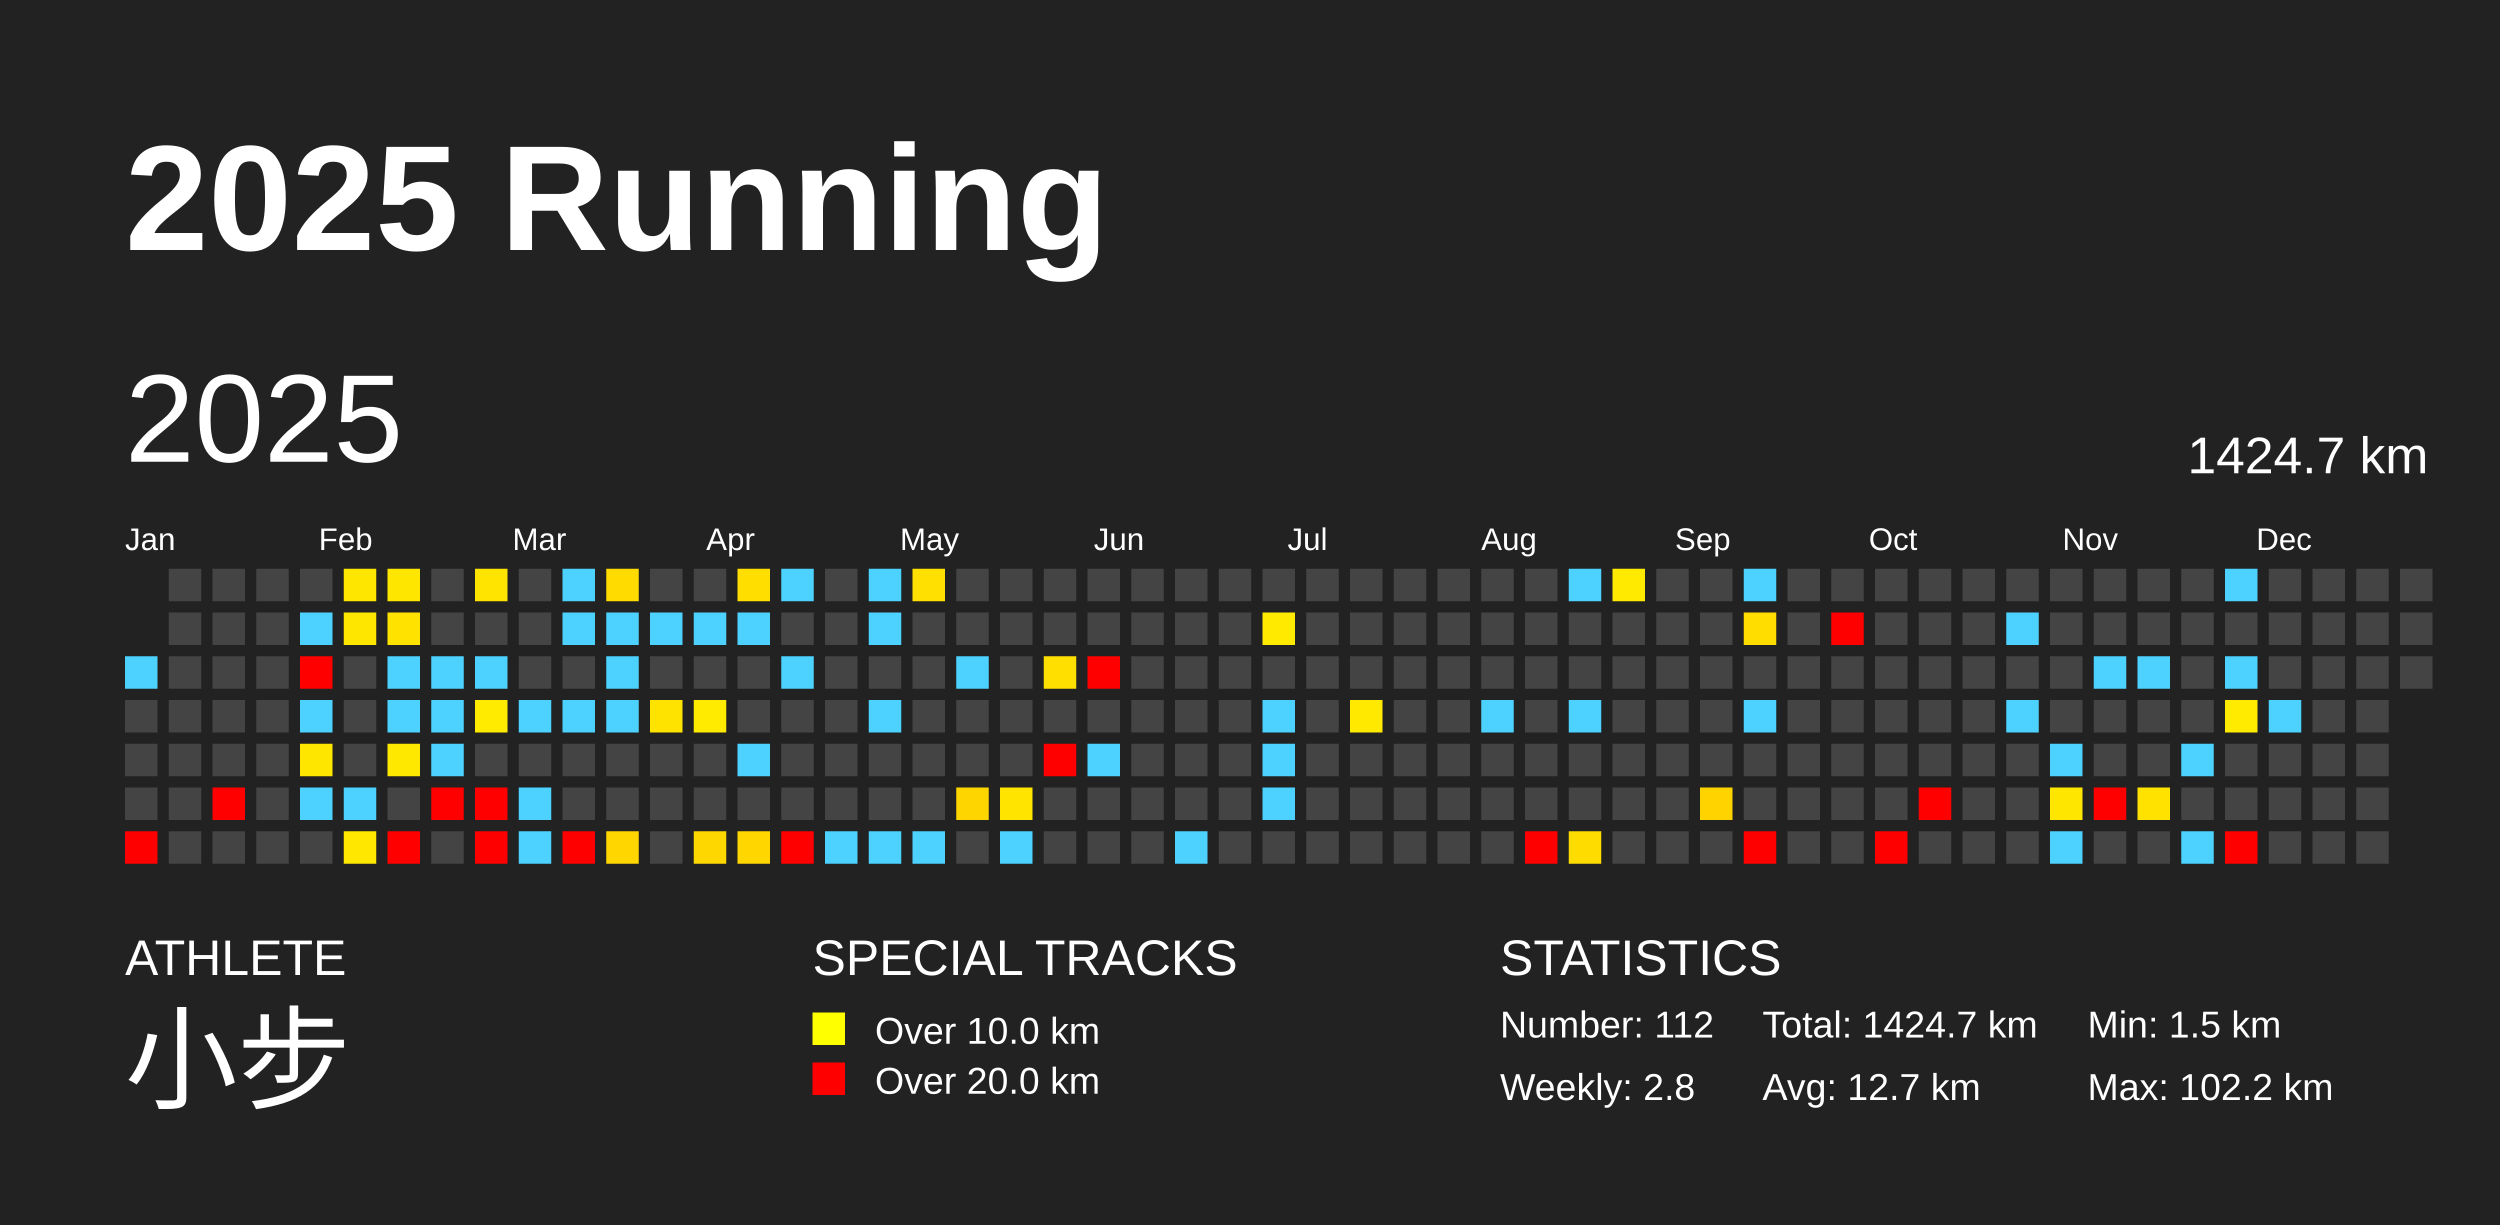
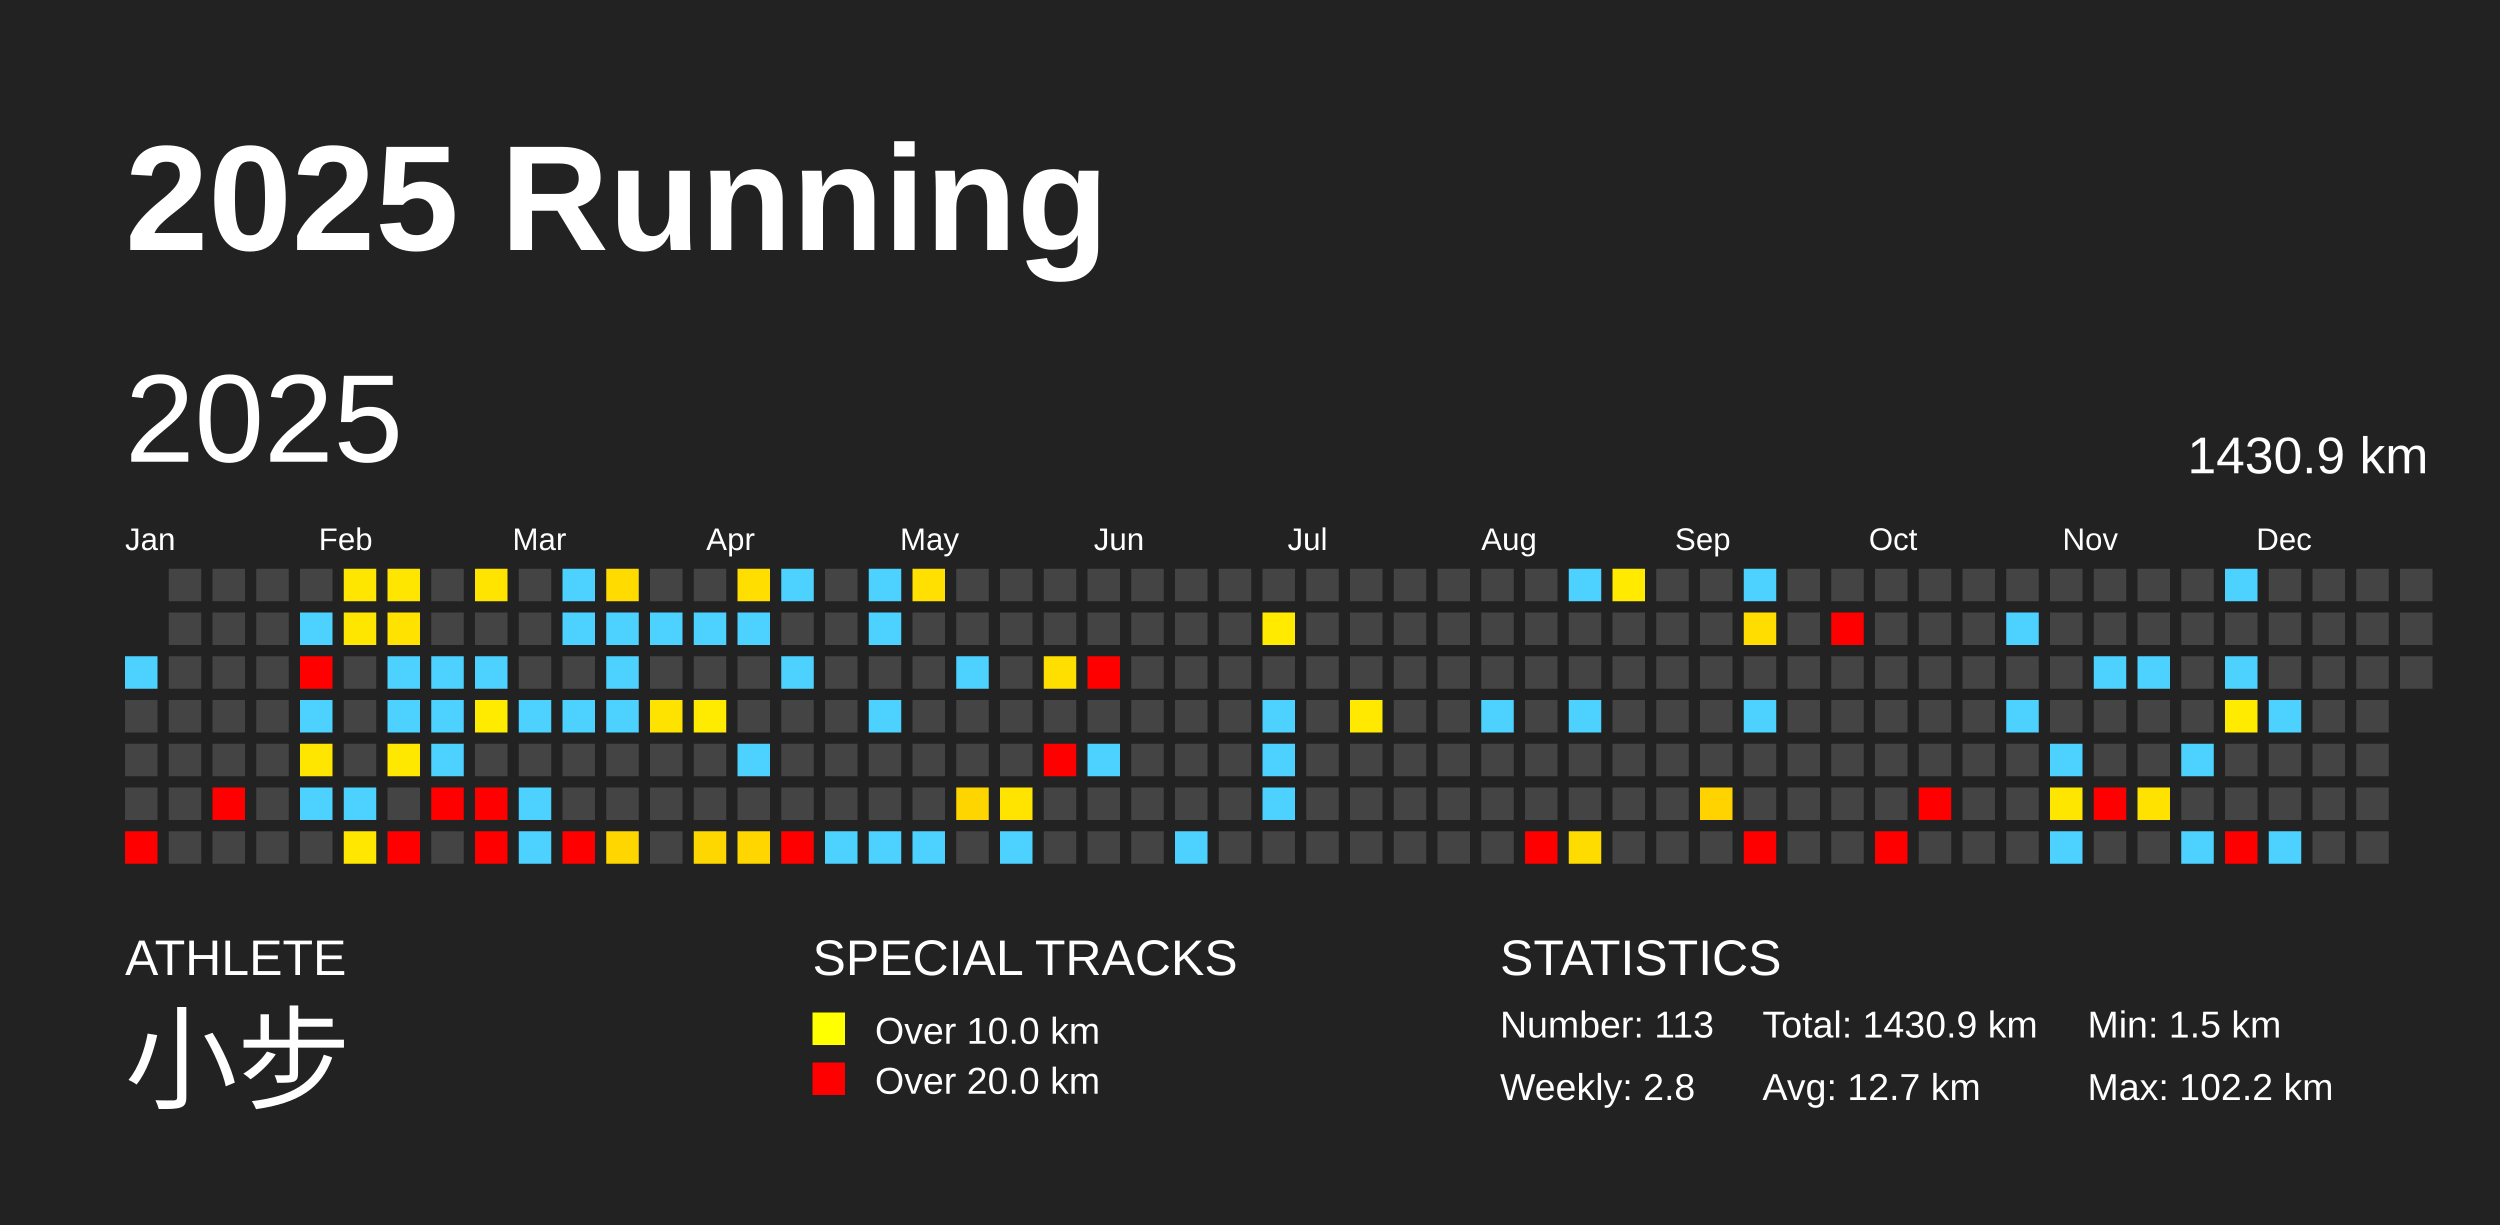
<svg xmlns="http://www.w3.org/2000/svg" baseProfile="full" height="98mm" version="1.1" viewBox="0,0,200,98" width="200mm">
  <defs />
  <rect fill="#222222" height="98" width="200" x="0" y="0" />
  <text fill="#FFFFFF" style="font-size:12px; font-family:Arial; font-weight:bold;" x="10" y="20">2025 Running</text>
  <text fill="#FFFFFF" style="font-size:4px; font-family:Arial" x="10" y="78">ATHLETE</text>
  <text fill="#FFFFFF" style="font-size:9px; font-family:Arial" x="10" y="88">小步</text>
  <text fill="#FFFFFF" style="font-size:4px; font-family:Arial" x="65" y="78">SPECIAL TRACKS</text>
  <rect fill="yellow" height="2.6" width="2.6" x="65" y="81" />
  <text fill="#FFFFFF" style="font-size:3px; font-family:Arial" x="70" y="83.5">Over 10.0 km</text>
  <rect fill="red" height="2.6" width="2.6" x="65" y="85" />
  <text fill="#FFFFFF" style="font-size:3px; font-family:Arial" x="70" y="87.5">Over 20.0 km</text>
  <text fill="#FFFFFF" style="font-size:4px; font-family:Arial" x="120" y="78">STATISTICS</text>
-   <text fill="#FFFFFF" style="font-size:3px; font-family:Arial" x="120" y="83">Number: 112</text>
+   <text fill="#FFFFFF" style="font-size:3px; font-family:Arial" x="120" y="83">Number: 113</text>
  <text fill="#FFFFFF" style="font-size:3px; font-family:Arial" x="120" y="88">Weekly: 2.8</text>
-   <text fill="#FFFFFF" style="font-size:3px; font-family:Arial" x="141" y="83">Total: 1424.7 km</text>
+   <text fill="#FFFFFF" style="font-size:3px; font-family:Arial" x="141" y="83">Total: 1430.9 km</text>
  <text fill="#FFFFFF" style="font-size:3px; font-family:Arial" x="141" y="88">Avg: 12.7 km</text>
  <text fill="#FFFFFF" style="font-size:3px; font-family:Arial" x="167" y="83">Min: 1.5 km</text>
  <text fill="#FFFFFF" style="font-size:3px; font-family:Arial" x="167" y="88">Max: 102.2 km</text>
  <text dominant-baseline="hanging" fill="#FFFFFF" style="font-size:10.0px; font-family:Arial;" x="10" y="30">2025</text>
-   <text dominant-baseline="hanging" fill="#FFFFFF" style="font-size:4.125px; font-family:Arial;" x="175" y="35">1424.7 km</text>
+   <text dominant-baseline="hanging" fill="#FFFFFF" style="font-size:4.125px; font-family:Arial;" x="175" y="35">1430.9 km</text>
  <text fill="#FFFFFF" style="font-size:2.5px; font-family:Arial" x="10.0" y="44">Jan</text>
  <text fill="#FFFFFF" style="font-size:2.5px; font-family:Arial" x="25.5" y="44">Feb</text>
  <text fill="#FFFFFF" style="font-size:2.5px; font-family:Arial" x="41.0" y="44">Mar</text>
  <text fill="#FFFFFF" style="font-size:2.5px; font-family:Arial" x="56.5" y="44">Apr</text>
  <text fill="#FFFFFF" style="font-size:2.5px; font-family:Arial" x="72.0" y="44">May</text>
  <text fill="#FFFFFF" style="font-size:2.5px; font-family:Arial" x="87.5" y="44">Jun</text>
  <text fill="#FFFFFF" style="font-size:2.5px; font-family:Arial" x="103.0" y="44">Jul</text>
  <text fill="#FFFFFF" style="font-size:2.5px; font-family:Arial" x="118.5" y="44">Aug</text>
  <text fill="#FFFFFF" style="font-size:2.5px; font-family:Arial" x="134.0" y="44">Sep</text>
  <text fill="#FFFFFF" style="font-size:2.5px; font-family:Arial" x="149.5" y="44">Oct</text>
  <text fill="#FFFFFF" style="font-size:2.5px; font-family:Arial" x="165.0" y="44">Nov</text>
  <text fill="#FFFFFF" style="font-size:2.5px; font-family:Arial" x="180.5" y="44">Dec</text>
  <rect fill="#4dd2ff" height="2.6" width="2.6" x="10.0" y="52.5" />
  <rect fill="#444444" height="2.6" width="2.6" x="10.0" y="56.0" />
  <rect fill="#444444" height="2.6" width="2.6" x="10.0" y="59.5" />
  <rect fill="#444444" height="2.6" width="2.6" x="10.0" y="63.0" />
  <rect fill="red" height="2.6" width="2.6" x="10.0" y="66.5" />
  <rect fill="#444444" height="2.6" width="2.6" x="13.5" y="45.5" />
  <rect fill="#444444" height="2.6" width="2.6" x="13.5" y="49.0" />
  <rect fill="#444444" height="2.6" width="2.6" x="13.5" y="52.5" />
  <rect fill="#444444" height="2.6" width="2.6" x="13.5" y="56.0" />
  <rect fill="#444444" height="2.6" width="2.6" x="13.5" y="59.5" />
  <rect fill="#444444" height="2.6" width="2.6" x="13.5" y="63.0" />
  <rect fill="#444444" height="2.6" width="2.6" x="13.5" y="66.5" />
  <rect fill="#444444" height="2.6" width="2.6" x="17.0" y="45.5" />
  <rect fill="#444444" height="2.6" width="2.6" x="17.0" y="49.0" />
  <rect fill="#444444" height="2.6" width="2.6" x="17.0" y="52.5" />
  <rect fill="#444444" height="2.6" width="2.6" x="17.0" y="56.0" />
  <rect fill="#444444" height="2.6" width="2.6" x="17.0" y="59.5" />
  <rect fill="red" height="2.6" width="2.6" x="17.0" y="63.0" />
  <rect fill="#444444" height="2.6" width="2.6" x="17.0" y="66.5" />
  <rect fill="#444444" height="2.6" width="2.6" x="20.5" y="45.5" />
  <rect fill="#444444" height="2.6" width="2.6" x="20.5" y="49.0" />
  <rect fill="#444444" height="2.6" width="2.6" x="20.5" y="52.5" />
  <rect fill="#444444" height="2.6" width="2.6" x="20.5" y="56.0" />
  <rect fill="#444444" height="2.6" width="2.6" x="20.5" y="59.5" />
  <rect fill="#444444" height="2.6" width="2.6" x="20.5" y="63.0" />
  <rect fill="#444444" height="2.6" width="2.6" x="20.5" y="66.5" />
  <rect fill="#444444" height="2.6" width="2.6" x="24.0" y="45.5" />
  <rect fill="#4dd2ff" height="2.6" width="2.6" x="24.0" y="49.0" />
  <rect fill="red" height="2.6" width="2.6" x="24.0" y="52.5" />
  <rect fill="#4dd2ff" height="2.6" width="2.6" x="24.0" y="56.0" />
  <rect fill="#ffe600" height="2.6" width="2.6" x="24.0" y="59.5" />
  <rect fill="#4dd2ff" height="2.6" width="2.6" x="24.0" y="63.0" />
  <rect fill="#444444" height="2.6" width="2.6" x="24.0" y="66.5" />
  <rect fill="#ffe600" height="2.6" width="2.6" x="27.5" y="45.5" />
  <rect fill="#ffe600" height="2.6" width="2.6" x="27.5" y="49.0" />
  <rect fill="#444444" height="2.6" width="2.6" x="27.5" y="52.5" />
  <rect fill="#444444" height="2.6" width="2.6" x="27.5" y="56.0" />
  <rect fill="#444444" height="2.6" width="2.6" x="27.5" y="59.5" />
  <rect fill="#4dd2ff" height="2.6" width="2.6" x="27.5" y="63.0" />
  <rect fill="#ffe700" height="2.6" width="2.6" x="27.5" y="66.5" />
  <rect fill="#ffe600" height="2.6" width="2.6" x="31.0" y="45.5" />
  <rect fill="#ffe200" height="2.6" width="2.6" x="31.0" y="49.0" />
  <rect fill="#4dd2ff" height="2.6" width="2.6" x="31.0" y="52.5" />
  <rect fill="#4dd2ff" height="2.6" width="2.6" x="31.0" y="56.0" />
  <rect fill="#ffe800" height="2.6" width="2.6" x="31.0" y="59.5" />
  <rect fill="#444444" height="2.6" width="2.6" x="31.0" y="63.0" />
  <rect fill="red" height="2.6" width="2.6" x="31.0" y="66.5" />
  <rect fill="#444444" height="2.6" width="2.6" x="34.5" y="45.5" />
  <rect fill="#444444" height="2.6" width="2.6" x="34.5" y="49.0" />
  <rect fill="#4dd2ff" height="2.6" width="2.6" x="34.5" y="52.5" />
  <rect fill="#4dd2ff" height="2.6" width="2.6" x="34.5" y="56.0" />
  <rect fill="#4dd2ff" height="2.6" width="2.6" x="34.5" y="59.5" />
  <rect fill="red" height="2.6" width="2.6" x="34.5" y="63.0" />
  <rect fill="#444444" height="2.6" width="2.6" x="34.5" y="66.5" />
  <rect fill="#ffe400" height="2.6" width="2.6" x="38.0" y="45.5" />
  <rect fill="#444444" height="2.6" width="2.6" x="38.0" y="49.0" />
  <rect fill="#4dd2ff" height="2.6" width="2.6" x="38.0" y="52.5" />
  <rect fill="#ffeb00" height="2.6" width="2.6" x="38.0" y="56.0" />
  <rect fill="#444444" height="2.6" width="2.6" x="38.0" y="59.5" />
  <rect fill="red" height="2.6" width="2.6" x="38.0" y="63.0" />
  <rect fill="red" height="2.6" width="2.6" x="38.0" y="66.5" />
  <rect fill="#444444" height="2.6" width="2.6" x="41.5" y="45.5" />
  <rect fill="#444444" height="2.6" width="2.6" x="41.5" y="49.0" />
  <rect fill="#444444" height="2.6" width="2.6" x="41.5" y="52.5" />
  <rect fill="#4dd2ff" height="2.6" width="2.6" x="41.5" y="56.0" />
  <rect fill="#444444" height="2.6" width="2.6" x="41.5" y="59.5" />
  <rect fill="#4dd2ff" height="2.6" width="2.6" x="41.5" y="63.0" />
  <rect fill="#4dd2ff" height="2.6" width="2.6" x="41.5" y="66.5" />
  <rect fill="#4dd2ff" height="2.6" width="2.6" x="45.0" y="45.5" />
  <rect fill="#4dd2ff" height="2.6" width="2.6" x="45.0" y="49.0" />
  <rect fill="#444444" height="2.6" width="2.6" x="45.0" y="52.5" />
  <rect fill="#4dd2ff" height="2.6" width="2.6" x="45.0" y="56.0" />
  <rect fill="#444444" height="2.6" width="2.6" x="45.0" y="59.5" />
  <rect fill="#444444" height="2.6" width="2.6" x="45.0" y="63.0" />
  <rect fill="red" height="2.6" width="2.6" x="45.0" y="66.5" />
  <rect fill="#ffdb00" height="2.6" width="2.6" x="48.5" y="45.5" />
  <rect fill="#4dd2ff" height="2.6" width="2.6" x="48.5" y="49.0" />
  <rect fill="#4dd2ff" height="2.6" width="2.6" x="48.5" y="52.5" />
  <rect fill="#4dd2ff" height="2.6" width="2.6" x="48.5" y="56.0" />
  <rect fill="#444444" height="2.6" width="2.6" x="48.5" y="59.5" />
  <rect fill="#444444" height="2.6" width="2.6" x="48.5" y="63.0" />
  <rect fill="#ffd600" height="2.6" width="2.6" x="48.5" y="66.5" />
  <rect fill="#444444" height="2.6" width="2.6" x="52.0" y="45.5" />
  <rect fill="#4dd2ff" height="2.6" width="2.6" x="52.0" y="49.0" />
  <rect fill="#444444" height="2.6" width="2.6" x="52.0" y="52.5" />
  <rect fill="#ffe300" height="2.6" width="2.6" x="52.0" y="56.0" />
  <rect fill="#444444" height="2.6" width="2.6" x="52.0" y="59.5" />
  <rect fill="#444444" height="2.6" width="2.6" x="52.0" y="63.0" />
  <rect fill="#444444" height="2.6" width="2.6" x="52.0" y="66.5" />
  <rect fill="#444444" height="2.6" width="2.6" x="55.5" y="45.5" />
  <rect fill="#4dd2ff" height="2.6" width="2.6" x="55.5" y="49.0" />
  <rect fill="#444444" height="2.6" width="2.6" x="55.5" y="52.5" />
  <rect fill="#ffeb00" height="2.6" width="2.6" x="55.5" y="56.0" />
  <rect fill="#444444" height="2.6" width="2.6" x="55.5" y="59.5" />
  <rect fill="#444444" height="2.6" width="2.6" x="55.5" y="63.0" />
  <rect fill="#ffd700" height="2.6" width="2.6" x="55.5" y="66.5" />
  <rect fill="#ffde00" height="2.6" width="2.6" x="59.0" y="45.5" />
  <rect fill="#4dd2ff" height="2.6" width="2.6" x="59.0" y="49.0" />
  <rect fill="#444444" height="2.6" width="2.6" x="59.0" y="52.5" />
  <rect fill="#444444" height="2.6" width="2.6" x="59.0" y="56.0" />
  <rect fill="#4dd2ff" height="2.6" width="2.6" x="59.0" y="59.5" />
  <rect fill="#444444" height="2.6" width="2.6" x="59.0" y="63.0" />
  <rect fill="#ffd600" height="2.6" width="2.6" x="59.0" y="66.5" />
  <rect fill="#4dd2ff" height="2.6" width="2.6" x="62.5" y="45.5" />
  <rect fill="#444444" height="2.6" width="2.6" x="62.5" y="49.0" />
  <rect fill="#4dd2ff" height="2.6" width="2.6" x="62.5" y="52.5" />
  <rect fill="#444444" height="2.6" width="2.6" x="62.5" y="56.0" />
  <rect fill="#444444" height="2.6" width="2.6" x="62.5" y="59.5" />
  <rect fill="#444444" height="2.6" width="2.6" x="62.5" y="63.0" />
  <rect fill="red" height="2.6" width="2.6" x="62.5" y="66.5" />
  <rect fill="#444444" height="2.6" width="2.6" x="66.0" y="45.5" />
  <rect fill="#444444" height="2.6" width="2.6" x="66.0" y="49.0" />
  <rect fill="#444444" height="2.6" width="2.6" x="66.0" y="52.5" />
  <rect fill="#444444" height="2.6" width="2.6" x="66.0" y="56.0" />
  <rect fill="#444444" height="2.6" width="2.6" x="66.0" y="59.5" />
  <rect fill="#444444" height="2.6" width="2.6" x="66.0" y="63.0" />
  <rect fill="#4dd2ff" height="2.6" width="2.6" x="66.0" y="66.5" />
  <rect fill="#4dd2ff" height="2.6" width="2.6" x="69.5" y="45.5" />
  <rect fill="#4dd2ff" height="2.6" width="2.6" x="69.5" y="49.0" />
  <rect fill="#444444" height="2.6" width="2.6" x="69.5" y="52.5" />
  <rect fill="#4dd2ff" height="2.6" width="2.6" x="69.5" y="56.0" />
  <rect fill="#444444" height="2.6" width="2.6" x="69.5" y="59.5" />
  <rect fill="#444444" height="2.6" width="2.6" x="69.5" y="63.0" />
  <rect fill="#4dd2ff" height="2.6" width="2.6" x="69.5" y="66.5" />
  <rect fill="#ffe000" height="2.6" width="2.6" x="73.0" y="45.5" />
  <rect fill="#444444" height="2.6" width="2.6" x="73.0" y="49.0" />
  <rect fill="#444444" height="2.6" width="2.6" x="73.0" y="52.5" />
  <rect fill="#444444" height="2.6" width="2.6" x="73.0" y="56.0" />
  <rect fill="#444444" height="2.6" width="2.6" x="73.0" y="59.5" />
  <rect fill="#444444" height="2.6" width="2.6" x="73.0" y="63.0" />
  <rect fill="#4dd2ff" height="2.6" width="2.6" x="73.0" y="66.5" />
  <rect fill="#444444" height="2.6" width="2.6" x="76.5" y="45.5" />
  <rect fill="#444444" height="2.6" width="2.6" x="76.5" y="49.0" />
  <rect fill="#4dd2ff" height="2.6" width="2.6" x="76.5" y="52.5" />
  <rect fill="#444444" height="2.6" width="2.6" x="76.5" y="56.0" />
  <rect fill="#444444" height="2.6" width="2.6" x="76.5" y="59.5" />
  <rect fill="#ffd500" height="2.6" width="2.6" x="76.5" y="63.0" />
  <rect fill="#444444" height="2.6" width="2.6" x="76.5" y="66.5" />
  <rect fill="#444444" height="2.6" width="2.6" x="80.0" y="45.5" />
  <rect fill="#444444" height="2.6" width="2.6" x="80.0" y="49.0" />
  <rect fill="#444444" height="2.6" width="2.6" x="80.0" y="52.5" />
  <rect fill="#444444" height="2.6" width="2.6" x="80.0" y="56.0" />
  <rect fill="#444444" height="2.6" width="2.6" x="80.0" y="59.5" />
  <rect fill="#ffe400" height="2.6" width="2.6" x="80.0" y="63.0" />
  <rect fill="#4dd2ff" height="2.6" width="2.6" x="80.0" y="66.5" />
  <rect fill="#444444" height="2.6" width="2.6" x="83.5" y="45.5" />
  <rect fill="#444444" height="2.6" width="2.6" x="83.5" y="49.0" />
  <rect fill="#ffdf00" height="2.6" width="2.6" x="83.5" y="52.5" />
  <rect fill="#444444" height="2.6" width="2.6" x="83.5" y="56.0" />
  <rect fill="red" height="2.6" width="2.6" x="83.5" y="59.5" />
  <rect fill="#444444" height="2.6" width="2.6" x="83.5" y="63.0" />
  <rect fill="#444444" height="2.6" width="2.6" x="83.5" y="66.5" />
  <rect fill="#444444" height="2.6" width="2.6" x="87.0" y="45.5" />
  <rect fill="#444444" height="2.6" width="2.6" x="87.0" y="49.0" />
  <rect fill="red" height="2.6" width="2.6" x="87.0" y="52.5" />
  <rect fill="#444444" height="2.6" width="2.6" x="87.0" y="56.0" />
  <rect fill="#4dd2ff" height="2.6" width="2.6" x="87.0" y="59.5" />
  <rect fill="#444444" height="2.6" width="2.6" x="87.0" y="63.0" />
  <rect fill="#444444" height="2.6" width="2.6" x="87.0" y="66.5" />
  <rect fill="#444444" height="2.6" width="2.6" x="90.5" y="45.5" />
  <rect fill="#444444" height="2.6" width="2.6" x="90.5" y="49.0" />
  <rect fill="#444444" height="2.6" width="2.6" x="90.5" y="52.5" />
  <rect fill="#444444" height="2.6" width="2.6" x="90.5" y="56.0" />
  <rect fill="#444444" height="2.6" width="2.6" x="90.5" y="59.5" />
  <rect fill="#444444" height="2.6" width="2.6" x="90.5" y="63.0" />
  <rect fill="#444444" height="2.6" width="2.6" x="90.5" y="66.5" />
  <rect fill="#444444" height="2.6" width="2.6" x="94.0" y="45.5" />
  <rect fill="#444444" height="2.6" width="2.6" x="94.0" y="49.0" />
  <rect fill="#444444" height="2.6" width="2.6" x="94.0" y="52.5" />
  <rect fill="#444444" height="2.6" width="2.6" x="94.0" y="56.0" />
  <rect fill="#444444" height="2.6" width="2.6" x="94.0" y="59.5" />
  <rect fill="#444444" height="2.6" width="2.6" x="94.0" y="63.0" />
  <rect fill="#4dd2ff" height="2.6" width="2.6" x="94.0" y="66.5" />
  <rect fill="#444444" height="2.6" width="2.6" x="97.5" y="45.5" />
  <rect fill="#444444" height="2.6" width="2.6" x="97.5" y="49.0" />
  <rect fill="#444444" height="2.6" width="2.6" x="97.5" y="52.5" />
  <rect fill="#444444" height="2.6" width="2.6" x="97.5" y="56.0" />
  <rect fill="#444444" height="2.6" width="2.6" x="97.5" y="59.5" />
  <rect fill="#444444" height="2.6" width="2.6" x="97.5" y="63.0" />
  <rect fill="#444444" height="2.6" width="2.6" x="97.5" y="66.5" />
  <rect fill="#444444" height="2.6" width="2.6" x="101.0" y="45.5" />
  <rect fill="#ffea00" height="2.6" width="2.6" x="101.0" y="49.0" />
  <rect fill="#444444" height="2.6" width="2.6" x="101.0" y="52.5" />
  <rect fill="#4dd2ff" height="2.6" width="2.6" x="101.0" y="56.0" />
  <rect fill="#4dd2ff" height="2.6" width="2.6" x="101.0" y="59.5" />
  <rect fill="#4dd2ff" height="2.6" width="2.6" x="101.0" y="63.0" />
  <rect fill="#444444" height="2.6" width="2.6" x="101.0" y="66.5" />
  <rect fill="#444444" height="2.6" width="2.6" x="104.5" y="45.5" />
  <rect fill="#444444" height="2.6" width="2.6" x="104.5" y="49.0" />
  <rect fill="#444444" height="2.6" width="2.6" x="104.5" y="52.5" />
  <rect fill="#444444" height="2.6" width="2.6" x="104.5" y="56.0" />
  <rect fill="#444444" height="2.6" width="2.6" x="104.5" y="59.5" />
  <rect fill="#444444" height="2.6" width="2.6" x="104.5" y="63.0" />
  <rect fill="#444444" height="2.6" width="2.6" x="104.5" y="66.5" />
  <rect fill="#444444" height="2.6" width="2.6" x="108.0" y="45.5" />
  <rect fill="#444444" height="2.6" width="2.6" x="108.0" y="49.0" />
  <rect fill="#444444" height="2.6" width="2.6" x="108.0" y="52.5" />
  <rect fill="#ffe900" height="2.6" width="2.6" x="108.0" y="56.0" />
  <rect fill="#444444" height="2.6" width="2.6" x="108.0" y="59.5" />
  <rect fill="#444444" height="2.6" width="2.6" x="108.0" y="63.0" />
  <rect fill="#444444" height="2.6" width="2.6" x="108.0" y="66.5" />
  <rect fill="#444444" height="2.6" width="2.6" x="111.5" y="45.5" />
  <rect fill="#444444" height="2.6" width="2.6" x="111.5" y="49.0" />
  <rect fill="#444444" height="2.6" width="2.6" x="111.5" y="52.5" />
  <rect fill="#444444" height="2.6" width="2.6" x="111.5" y="56.0" />
  <rect fill="#444444" height="2.6" width="2.6" x="111.5" y="59.5" />
  <rect fill="#444444" height="2.6" width="2.6" x="111.5" y="63.0" />
  <rect fill="#444444" height="2.6" width="2.6" x="111.5" y="66.5" />
  <rect fill="#444444" height="2.6" width="2.6" x="115.0" y="45.5" />
  <rect fill="#444444" height="2.6" width="2.6" x="115.0" y="49.0" />
  <rect fill="#444444" height="2.6" width="2.6" x="115.0" y="52.5" />
  <rect fill="#444444" height="2.6" width="2.6" x="115.0" y="56.0" />
  <rect fill="#444444" height="2.6" width="2.6" x="115.0" y="59.5" />
  <rect fill="#444444" height="2.6" width="2.6" x="115.0" y="63.0" />
  <rect fill="#444444" height="2.6" width="2.6" x="115.0" y="66.5" />
  <rect fill="#444444" height="2.6" width="2.6" x="118.5" y="45.5" />
  <rect fill="#444444" height="2.6" width="2.6" x="118.5" y="49.0" />
  <rect fill="#444444" height="2.6" width="2.6" x="118.5" y="52.5" />
  <rect fill="#4dd2ff" height="2.6" width="2.6" x="118.5" y="56.0" />
  <rect fill="#444444" height="2.6" width="2.6" x="118.5" y="59.5" />
  <rect fill="#444444" height="2.6" width="2.6" x="118.5" y="63.0" />
  <rect fill="#444444" height="2.6" width="2.6" x="118.5" y="66.5" />
  <rect fill="#444444" height="2.6" width="2.6" x="122.0" y="45.5" />
  <rect fill="#444444" height="2.6" width="2.6" x="122.0" y="49.0" />
  <rect fill="#444444" height="2.6" width="2.6" x="122.0" y="52.5" />
  <rect fill="#444444" height="2.6" width="2.6" x="122.0" y="56.0" />
  <rect fill="#444444" height="2.6" width="2.6" x="122.0" y="59.5" />
  <rect fill="#444444" height="2.6" width="2.6" x="122.0" y="63.0" />
  <rect fill="red" height="2.6" width="2.6" x="122.0" y="66.5" />
  <rect fill="#4dd2ff" height="2.6" width="2.6" x="125.5" y="45.5" />
  <rect fill="#444444" height="2.6" width="2.6" x="125.5" y="49.0" />
  <rect fill="#444444" height="2.6" width="2.6" x="125.5" y="52.5" />
  <rect fill="#4dd2ff" height="2.6" width="2.6" x="125.5" y="56.0" />
  <rect fill="#444444" height="2.6" width="2.6" x="125.5" y="59.5" />
  <rect fill="#444444" height="2.6" width="2.6" x="125.5" y="63.0" />
  <rect fill="#ffdc00" height="2.6" width="2.6" x="125.5" y="66.5" />
  <rect fill="#ffea00" height="2.6" width="2.6" x="129.0" y="45.5" />
  <rect fill="#444444" height="2.6" width="2.6" x="129.0" y="49.0" />
  <rect fill="#444444" height="2.6" width="2.6" x="129.0" y="52.5" />
  <rect fill="#444444" height="2.6" width="2.6" x="129.0" y="56.0" />
  <rect fill="#444444" height="2.6" width="2.6" x="129.0" y="59.5" />
  <rect fill="#444444" height="2.6" width="2.6" x="129.0" y="63.0" />
  <rect fill="#444444" height="2.6" width="2.6" x="129.0" y="66.5" />
  <rect fill="#444444" height="2.6" width="2.6" x="132.5" y="45.5" />
  <rect fill="#444444" height="2.6" width="2.6" x="132.5" y="49.0" />
  <rect fill="#444444" height="2.6" width="2.6" x="132.5" y="52.5" />
  <rect fill="#444444" height="2.6" width="2.6" x="132.5" y="56.0" />
  <rect fill="#444444" height="2.6" width="2.6" x="132.5" y="59.5" />
  <rect fill="#444444" height="2.6" width="2.6" x="132.5" y="63.0" />
  <rect fill="#444444" height="2.6" width="2.6" x="132.5" y="66.5" />
  <rect fill="#444444" height="2.6" width="2.6" x="136.0" y="45.5" />
  <rect fill="#444444" height="2.6" width="2.6" x="136.0" y="49.0" />
  <rect fill="#444444" height="2.6" width="2.6" x="136.0" y="52.5" />
  <rect fill="#444444" height="2.6" width="2.6" x="136.0" y="56.0" />
  <rect fill="#444444" height="2.6" width="2.6" x="136.0" y="59.5" />
  <rect fill="#ffd300" height="2.6" width="2.6" x="136.0" y="63.0" />
  <rect fill="#444444" height="2.6" width="2.6" x="136.0" y="66.5" />
  <rect fill="#4dd2ff" height="2.6" width="2.6" x="139.5" y="45.5" />
  <rect fill="#ffdd00" height="2.6" width="2.6" x="139.5" y="49.0" />
  <rect fill="#444444" height="2.6" width="2.6" x="139.5" y="52.5" />
  <rect fill="#4dd2ff" height="2.6" width="2.6" x="139.5" y="56.0" />
  <rect fill="#444444" height="2.6" width="2.6" x="139.5" y="59.5" />
  <rect fill="#444444" height="2.6" width="2.6" x="139.5" y="63.0" />
  <rect fill="red" height="2.6" width="2.6" x="139.5" y="66.5" />
  <rect fill="#444444" height="2.6" width="2.6" x="143.0" y="45.5" />
  <rect fill="#444444" height="2.6" width="2.6" x="143.0" y="49.0" />
  <rect fill="#444444" height="2.6" width="2.6" x="143.0" y="52.5" />
  <rect fill="#444444" height="2.6" width="2.6" x="143.0" y="56.0" />
  <rect fill="#444444" height="2.6" width="2.6" x="143.0" y="59.5" />
  <rect fill="#444444" height="2.6" width="2.6" x="143.0" y="63.0" />
  <rect fill="#444444" height="2.6" width="2.6" x="143.0" y="66.5" />
  <rect fill="#444444" height="2.6" width="2.6" x="146.5" y="45.5" />
  <rect fill="red" height="2.6" width="2.6" x="146.5" y="49.0" />
  <rect fill="#444444" height="2.6" width="2.6" x="146.5" y="52.5" />
  <rect fill="#444444" height="2.6" width="2.6" x="146.5" y="56.0" />
  <rect fill="#444444" height="2.6" width="2.6" x="146.5" y="59.5" />
  <rect fill="#444444" height="2.6" width="2.6" x="146.5" y="63.0" />
  <rect fill="#444444" height="2.6" width="2.6" x="146.5" y="66.5" />
  <rect fill="#444444" height="2.6" width="2.6" x="150.0" y="45.5" />
  <rect fill="#444444" height="2.6" width="2.6" x="150.0" y="49.0" />
  <rect fill="#444444" height="2.6" width="2.6" x="150.0" y="52.5" />
  <rect fill="#444444" height="2.6" width="2.6" x="150.0" y="56.0" />
  <rect fill="#444444" height="2.6" width="2.6" x="150.0" y="59.5" />
  <rect fill="#444444" height="2.6" width="2.6" x="150.0" y="63.0" />
  <rect fill="red" height="2.6" width="2.6" x="150.0" y="66.5" />
  <rect fill="#444444" height="2.6" width="2.6" x="153.5" y="45.5" />
  <rect fill="#444444" height="2.6" width="2.6" x="153.5" y="49.0" />
  <rect fill="#444444" height="2.6" width="2.6" x="153.5" y="52.5" />
  <rect fill="#444444" height="2.6" width="2.6" x="153.5" y="56.0" />
  <rect fill="#444444" height="2.6" width="2.6" x="153.5" y="59.5" />
  <rect fill="red" height="2.6" width="2.6" x="153.5" y="63.0" />
  <rect fill="#444444" height="2.6" width="2.6" x="153.5" y="66.5" />
  <rect fill="#444444" height="2.6" width="2.6" x="157.0" y="45.5" />
  <rect fill="#444444" height="2.6" width="2.6" x="157.0" y="49.0" />
  <rect fill="#444444" height="2.6" width="2.6" x="157.0" y="52.5" />
  <rect fill="#444444" height="2.6" width="2.6" x="157.0" y="56.0" />
  <rect fill="#444444" height="2.6" width="2.6" x="157.0" y="59.5" />
  <rect fill="#444444" height="2.6" width="2.6" x="157.0" y="63.0" />
  <rect fill="#444444" height="2.6" width="2.6" x="157.0" y="66.5" />
  <rect fill="#444444" height="2.6" width="2.6" x="160.5" y="45.5" />
  <rect fill="#4dd2ff" height="2.6" width="2.6" x="160.5" y="49.0" />
  <rect fill="#444444" height="2.6" width="2.6" x="160.5" y="52.5" />
  <rect fill="#4dd2ff" height="2.6" width="2.6" x="160.5" y="56.0" />
  <rect fill="#444444" height="2.6" width="2.6" x="160.5" y="59.5" />
  <rect fill="#444444" height="2.6" width="2.6" x="160.5" y="63.0" />
  <rect fill="#444444" height="2.6" width="2.6" x="160.5" y="66.5" />
  <rect fill="#444444" height="2.6" width="2.6" x="164.0" y="45.5" />
  <rect fill="#444444" height="2.6" width="2.6" x="164.0" y="49.0" />
  <rect fill="#444444" height="2.6" width="2.6" x="164.0" y="52.5" />
  <rect fill="#444444" height="2.6" width="2.6" x="164.0" y="56.0" />
  <rect fill="#4dd2ff" height="2.6" width="2.6" x="164.0" y="59.5" />
  <rect fill="#ffe600" height="2.6" width="2.6" x="164.0" y="63.0" />
  <rect fill="#4dd2ff" height="2.6" width="2.6" x="164.0" y="66.5" />
  <rect fill="#444444" height="2.6" width="2.6" x="167.5" y="45.5" />
  <rect fill="#444444" height="2.6" width="2.6" x="167.5" y="49.0" />
  <rect fill="#4dd2ff" height="2.6" width="2.6" x="167.5" y="52.5" />
  <rect fill="#444444" height="2.6" width="2.6" x="167.5" y="56.0" />
  <rect fill="#444444" height="2.6" width="2.6" x="167.5" y="59.5" />
  <rect fill="red" height="2.6" width="2.6" x="167.5" y="63.0" />
  <rect fill="#444444" height="2.6" width="2.6" x="167.5" y="66.5" />
  <rect fill="#444444" height="2.6" width="2.6" x="171.0" y="45.5" />
  <rect fill="#444444" height="2.6" width="2.6" x="171.0" y="49.0" />
  <rect fill="#4dd2ff" height="2.6" width="2.6" x="171.0" y="52.5" />
  <rect fill="#444444" height="2.6" width="2.6" x="171.0" y="56.0" />
  <rect fill="#444444" height="2.6" width="2.6" x="171.0" y="59.5" />
  <rect fill="#ffe200" height="2.6" width="2.6" x="171.0" y="63.0" />
  <rect fill="#444444" height="2.6" width="2.6" x="171.0" y="66.5" />
  <rect fill="#444444" height="2.6" width="2.6" x="174.5" y="45.5" />
  <rect fill="#444444" height="2.6" width="2.6" x="174.5" y="49.0" />
  <rect fill="#444444" height="2.6" width="2.6" x="174.5" y="52.5" />
  <rect fill="#444444" height="2.6" width="2.6" x="174.5" y="56.0" />
  <rect fill="#4dd2ff" height="2.6" width="2.6" x="174.5" y="59.5" />
  <rect fill="#444444" height="2.6" width="2.6" x="174.5" y="63.0" />
  <rect fill="#4dd2ff" height="2.6" width="2.6" x="174.5" y="66.5" />
  <rect fill="#4dd2ff" height="2.6" width="2.6" x="178.0" y="45.5" />
  <rect fill="#444444" height="2.6" width="2.6" x="178.0" y="49.0" />
  <rect fill="#4dd2ff" height="2.6" width="2.6" x="178.0" y="52.5" />
  <rect fill="#ffeb00" height="2.6" width="2.6" x="178.0" y="56.0" />
  <rect fill="#444444" height="2.6" width="2.6" x="178.0" y="59.5" />
  <rect fill="#444444" height="2.6" width="2.6" x="178.0" y="63.0" />
  <rect fill="red" height="2.6" width="2.6" x="178.0" y="66.5" />
  <rect fill="#444444" height="2.6" width="2.6" x="181.5" y="45.5" />
  <rect fill="#444444" height="2.6" width="2.6" x="181.5" y="49.0" />
  <rect fill="#444444" height="2.6" width="2.6" x="181.5" y="52.5" />
  <rect fill="#4dd2ff" height="2.6" width="2.6" x="181.5" y="56.0" />
  <rect fill="#444444" height="2.6" width="2.6" x="181.5" y="59.5" />
  <rect fill="#444444" height="2.6" width="2.6" x="181.5" y="63.0" />
-   <rect fill="#444444" height="2.6" width="2.6" x="181.5" y="66.5" />
+   <rect fill="#4dd2ff" height="2.6" width="2.6" x="181.5" y="66.5" />
  <rect fill="#444444" height="2.6" width="2.6" x="185.0" y="45.5" />
  <rect fill="#444444" height="2.6" width="2.6" x="185.0" y="49.0" />
  <rect fill="#444444" height="2.6" width="2.6" x="185.0" y="52.5" />
  <rect fill="#444444" height="2.6" width="2.6" x="185.0" y="56.0" />
  <rect fill="#444444" height="2.6" width="2.6" x="185.0" y="59.5" />
  <rect fill="#444444" height="2.6" width="2.6" x="185.0" y="63.0" />
  <rect fill="#444444" height="2.6" width="2.6" x="185.0" y="66.5" />
  <rect fill="#444444" height="2.6" width="2.6" x="188.5" y="45.5" />
  <rect fill="#444444" height="2.6" width="2.6" x="188.5" y="49.0" />
  <rect fill="#444444" height="2.6" width="2.6" x="188.5" y="52.5" />
  <rect fill="#444444" height="2.6" width="2.6" x="188.5" y="56.0" />
  <rect fill="#444444" height="2.6" width="2.6" x="188.5" y="59.5" />
  <rect fill="#444444" height="2.6" width="2.6" x="188.5" y="63.0" />
  <rect fill="#444444" height="2.6" width="2.6" x="188.5" y="66.5" />
  <rect fill="#444444" height="2.6" width="2.6" x="192.0" y="45.5" />
  <rect fill="#444444" height="2.6" width="2.6" x="192.0" y="49.0" />
  <rect fill="#444444" height="2.6" width="2.6" x="192.0" y="52.5" />
</svg>
